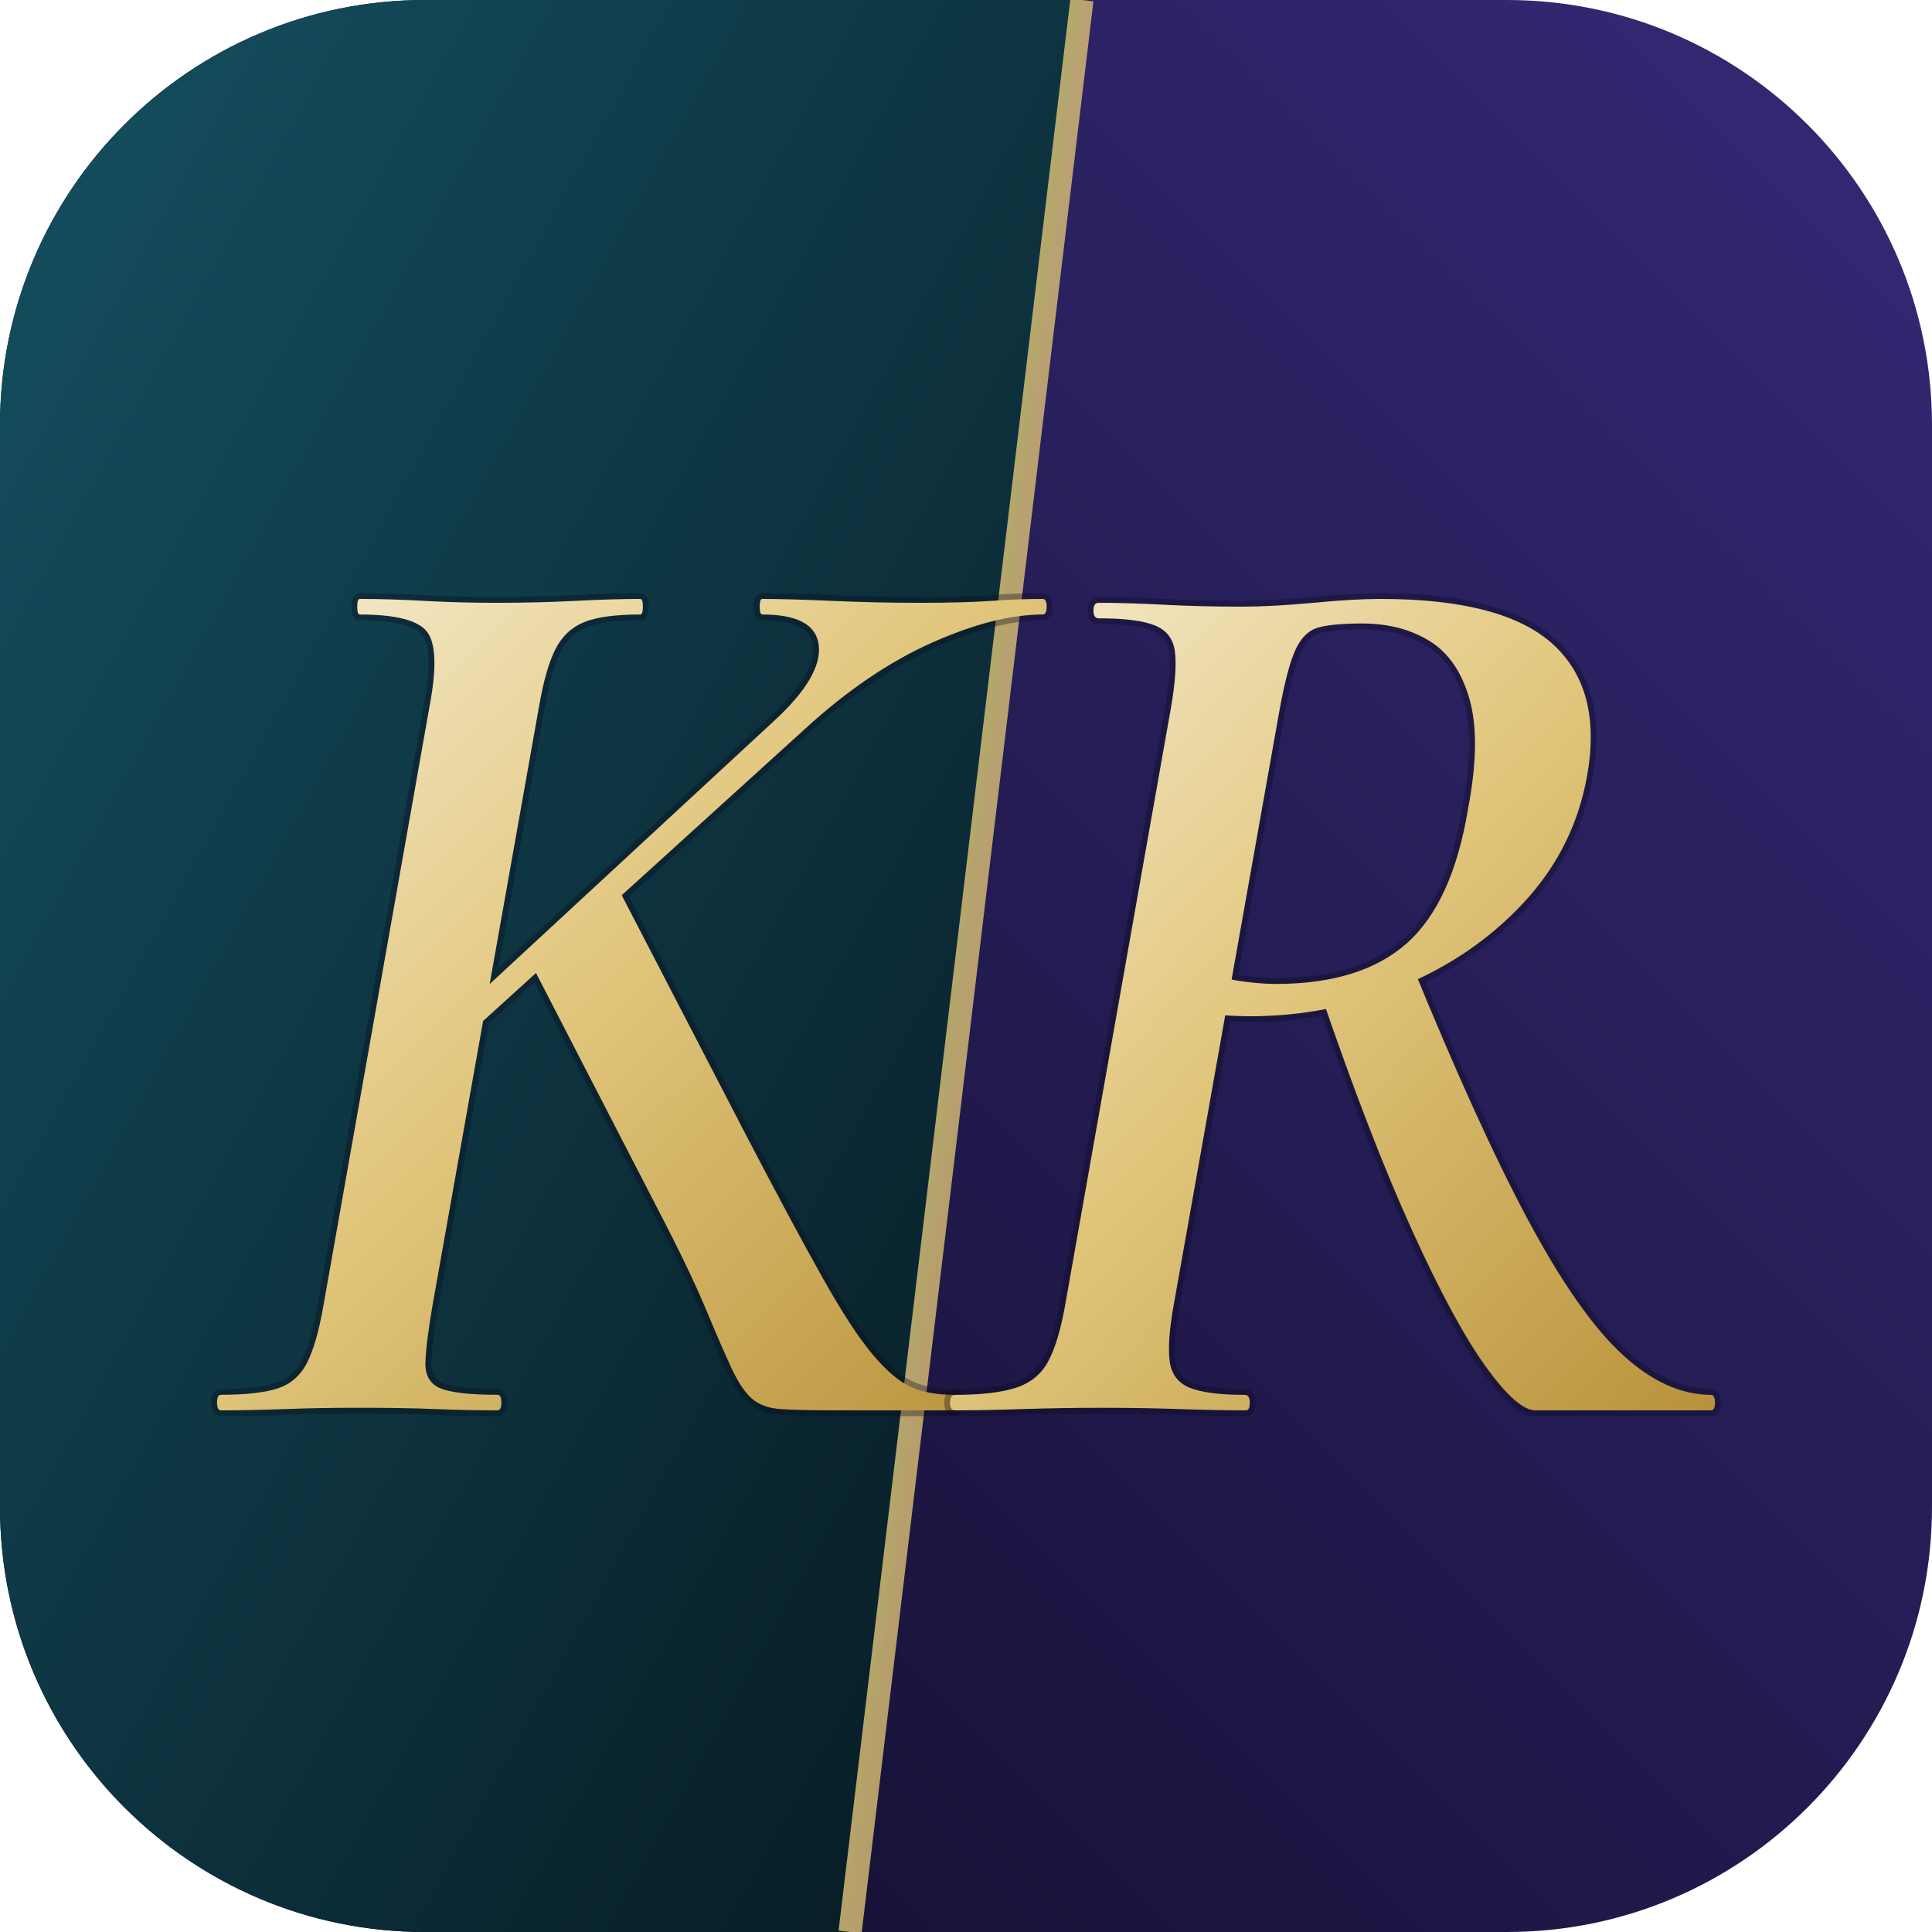
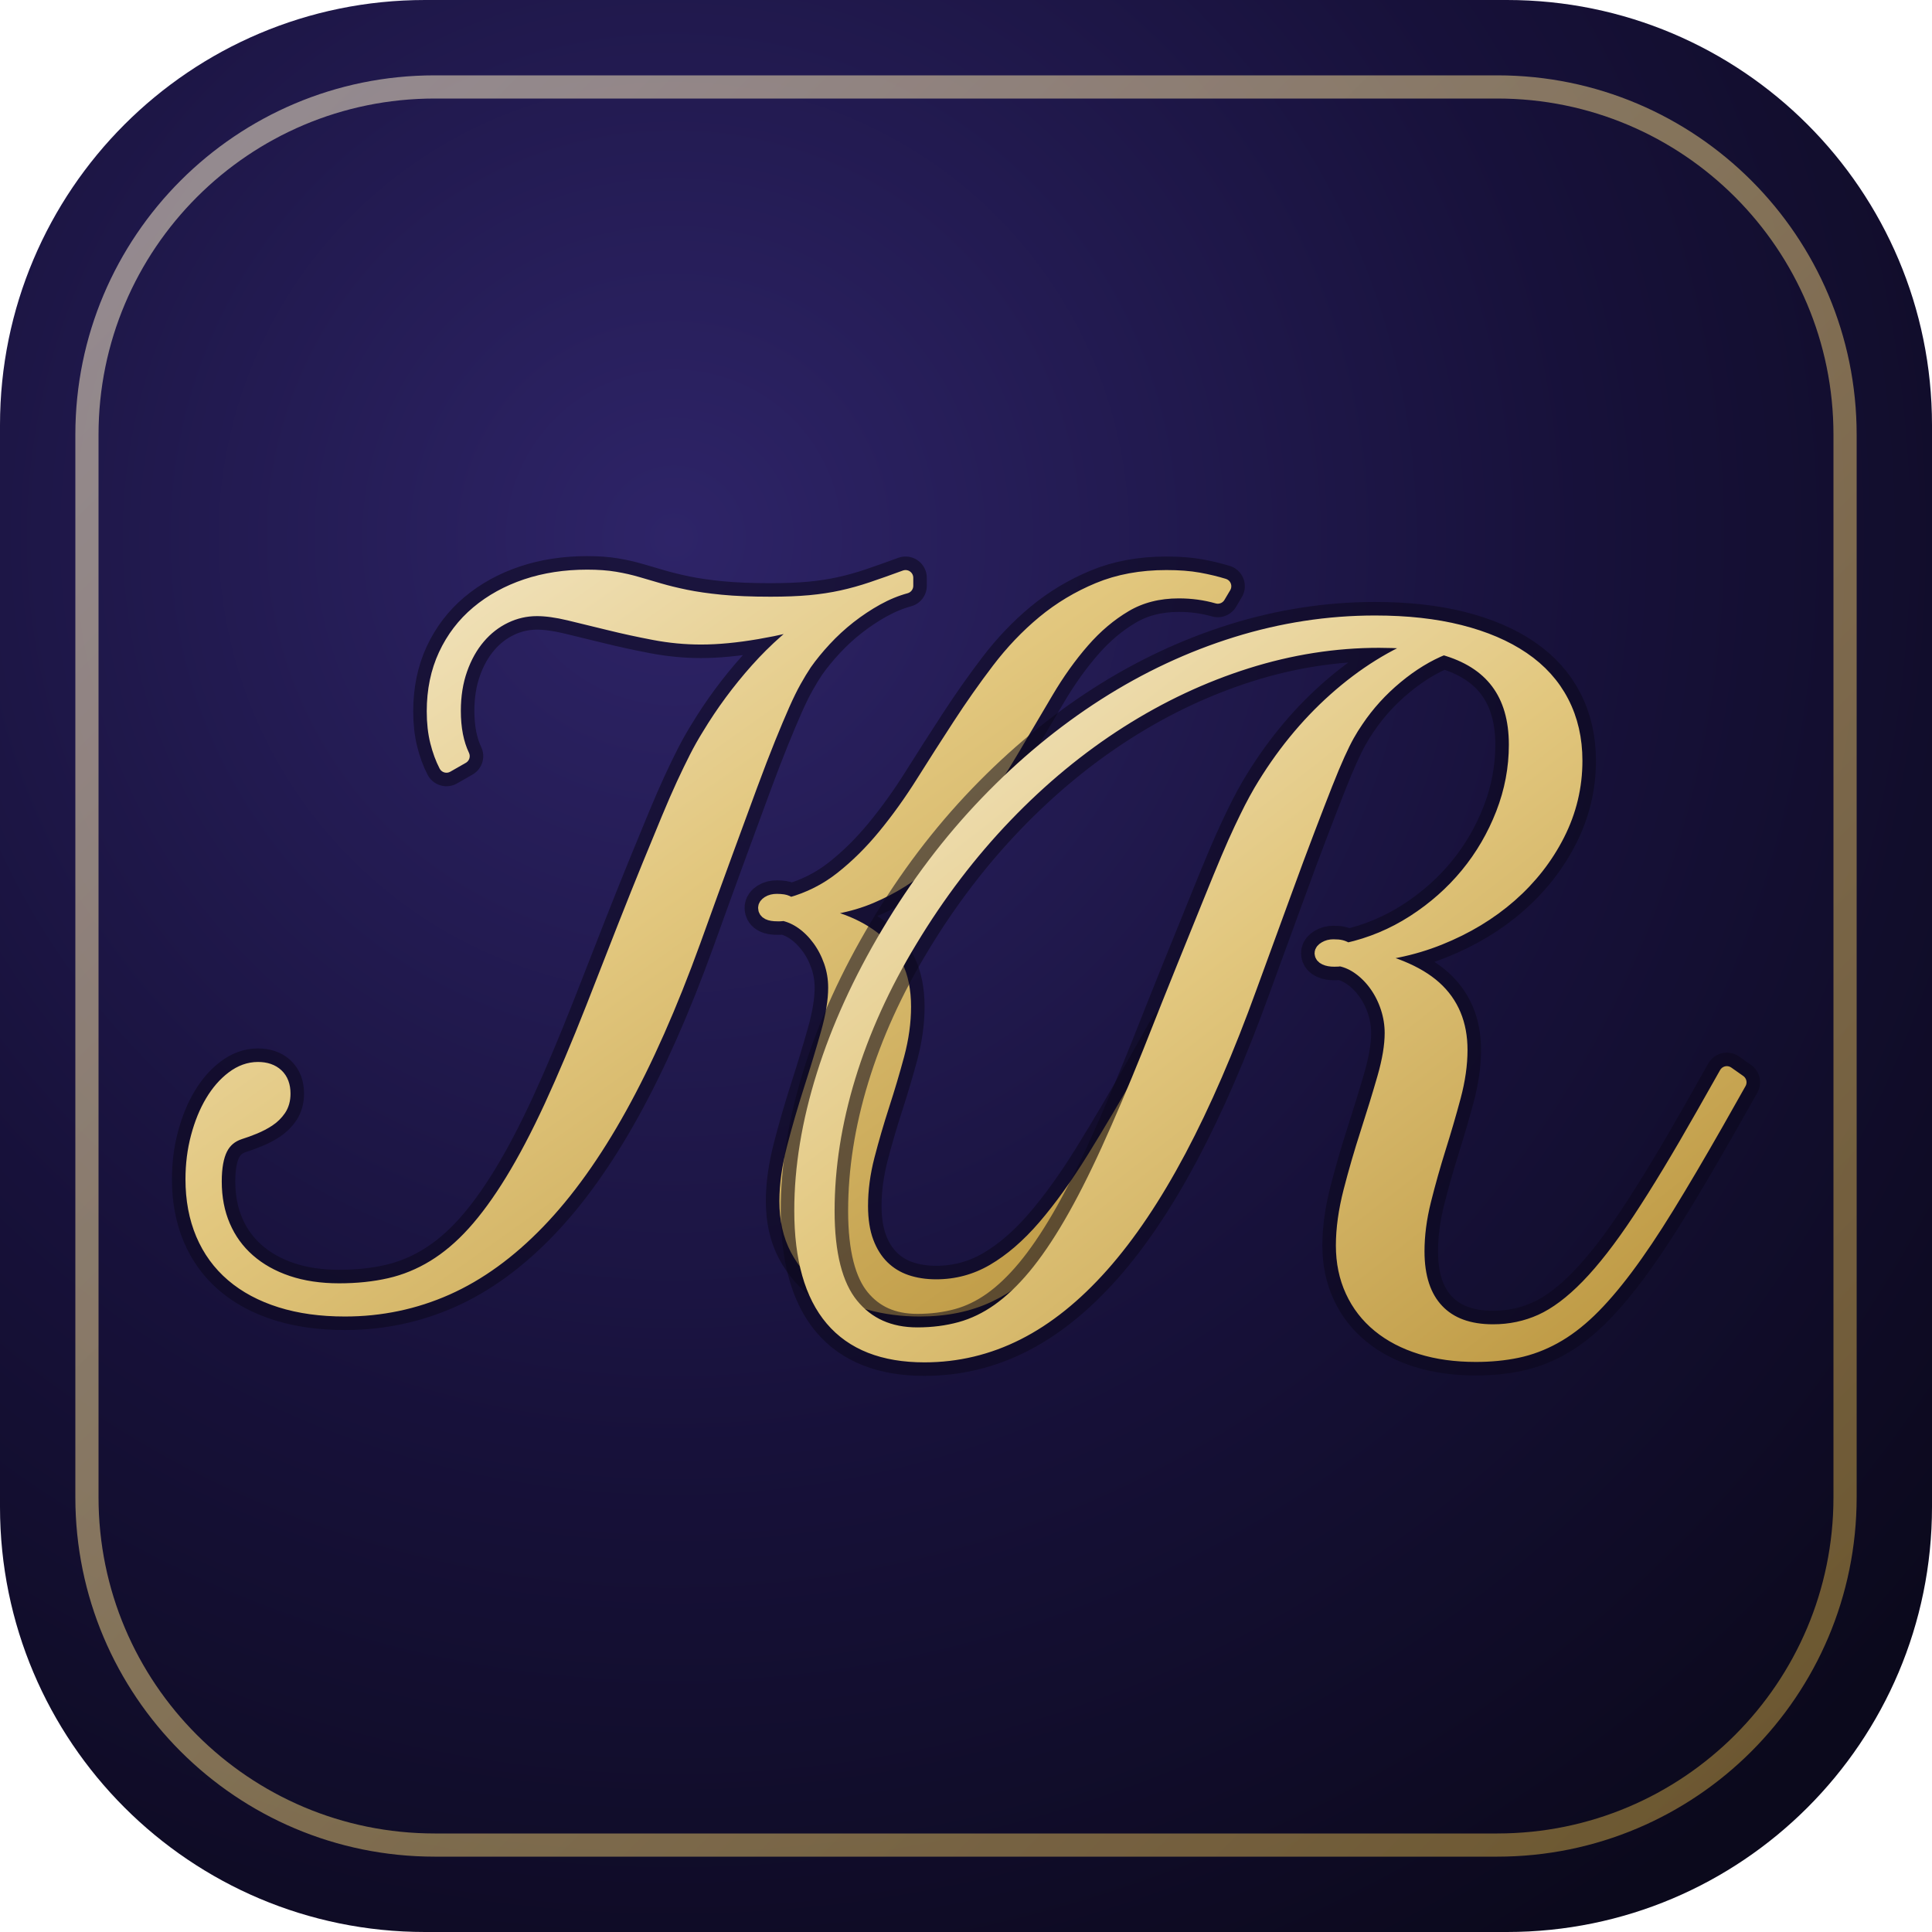
<svg xmlns="http://www.w3.org/2000/svg" width="512" height="512" viewBox="0 0 512 512">
  <defs>
    <linearGradient id="gold" x1="0" y1="0" x2="1" y2="1">
      <stop offset="0" stop-color="#f6ecd2" />
      <stop offset="0.45" stop-color="#e2c77e" />
      <stop offset="1" stop-color="#b8923a" />
    </linearGradient>
    <radialGradient id="plum" cx="35%" cy="28%" r="85%">
      <stop offset="0" stop-color="#2e2468" />
      <stop offset="0.55" stop-color="#17113a" />
      <stop offset="1" stop-color="#0b091c" />
    </radialGradient>
    <linearGradient id="sea" x1="0" y1="0" x2="1" y2="1">
      <stop offset="0" stop-color="#155061" />
      <stop offset="1" stop-color="#061820" />
    </linearGradient>
    <linearGradient id="pl2" x1="1" y1="0" x2="0" y2="1">
      <stop offset="0" stop-color="#352a78" />
      <stop offset="1" stop-color="#0f0b26" />
    </linearGradient>
    <clipPath id="sq">
      <rect width="512" height="512" rx="112.64" />
    </clipPath>
  </defs>
-   <g clip-path="url(#sq)">
-     <rect width="512" height="512" fill="url(#pl2)" />
-     <polygon points="0,0 286.72,0 225.28,512 0,512" fill="url(#sea)" />
-     <line x1="286.72" y1="0" x2="225.28" y2="512" stroke="url(#gold)" stroke-width="6.144" stroke-opacity="0.8" />
-   </g>
-   <path d="M58.55 373.76L58.55 373.76Q57.52 373.76 57.52 371.70Q57.52 369.63 58.55 369.63L58.55 369.63Q68.53 369.63 73.69 367.91Q78.85 366.19 81.43 361.03Q84.01 355.87 85.73 345.89L85.73 345.89L113.94 186.59Q116.69 171.79 113.08 167.32Q109.47 162.85 95.36 162.85L95.36 162.85Q94.67 162.85 94.67 160.78Q94.67 158.72 95.36 158.72L95.36 158.72Q103.28 158.72 112.39 159.24Q121.51 159.75 131.83 159.75L131.83 159.75Q142.50 159.75 152.48 159.24Q162.45 158.72 169.68 158.72L169.68 158.72Q170.37 158.72 170.37 160.78Q170.37 162.85 169.68 162.85L169.68 162.85Q159.70 162.85 154.71 164.91Q149.72 166.98 147.14 172.14Q144.56 177.30 142.84 187.28L142.84 187.28L114.63 345.89Q112.91 355.87 112.74 361.03Q112.57 366.19 116.69 367.91Q120.82 369.63 131.83 369.63L131.83 369.63Q132.87 369.63 132.87 371.70Q132.87 373.76 131.83 373.76L131.83 373.76Q123.58 373.76 115.49 373.42Q107.40 373.07 95.02 373.07L95.02 373.07Q84.70 373.07 75.41 373.42Q66.12 373.76 58.55 373.76ZM221.29 373.76L221.29 373.76Q211.66 373.76 206.84 373.42Q202.02 373.07 199.27 370.66Q196.52 368.25 193.94 362.75Q191.36 357.24 187.06 346.92Q182.75 336.60 174.15 320.09L174.15 320.09L140.78 255.40L163.83 235.45L197.89 301.16Q210.28 324.90 218.02 338.67Q225.76 352.43 231.27 358.97Q236.77 365.50 241.42 367.57Q246.06 369.63 252.60 369.63L252.60 369.63Q253.63 369.63 253.63 371.70Q253.63 373.76 252.60 373.76L252.60 373.76Q240.21 373.76 232.47 373.76Q224.73 373.76 221.29 373.76ZM116.69 280.86L108.44 280.52L205.12 191.06Q217.85 179.36 216.99 171.11Q216.13 162.85 202.02 162.85L202.02 162.85Q201.33 162.85 201.33 160.78Q201.33 158.72 202.02 158.72L202.02 158.72Q208.90 158.72 220.43 159.24Q231.96 159.75 243.65 159.75L243.65 159.75Q255.70 159.75 262.75 159.24Q269.80 158.72 276.34 158.72L276.34 158.72Q277.37 158.72 277.37 160.78Q277.37 162.85 276.34 162.85L276.34 162.85Q263.61 162.85 246.75 170.42Q229.89 177.99 213.38 193.13L213.38 193.13L116.69 280.86Z" fill="url(#gold)" stroke="#0b091c" stroke-opacity="0.35" stroke-width="3.072" paint-order="stroke" />
-   <path d="M253.14 373.76L253.14 373.76Q251.77 373.76 251.77 371.71Q251.77 369.65 253.14 369.65L253.14 369.65Q263.41 369.65 269.24 367.77Q275.06 365.88 277.80 360.75Q280.54 355.61 282.25 346.02L282.25 346.02L310.33 187.48Q312.04 177.55 311.35 172.59Q310.67 167.62 306.05 165.74Q301.42 163.86 291.15 163.86L291.15 163.86Q289.78 163.86 289.78 161.80Q289.78 159.75 291.15 159.75L291.15 159.75Q298.68 159.75 308.44 160.26Q318.20 160.77 329.16 160.77L329.16 160.77Q337.03 160.77 347.99 159.75Q358.95 158.72 365.80 158.72L365.80 158.72Q398.33 158.72 411.51 170.70Q424.69 182.69 420.59 205.63L420.59 205.63Q417.16 224.81 403.81 239.19Q390.45 253.57 371.28 261.45Q352.10 269.32 331.21 269.32L331.21 269.32Q329.16 269.32 325.91 269.15Q322.65 268.98 321.63 268.64L321.63 268.64L323.34 258.71Q326.08 259.73 330.53 260.25Q334.98 260.76 338.06 260.76L338.06 260.76Q360.66 260.76 372.82 249.98Q384.97 239.19 389.08 214.19L389.08 214.19Q392.51 196.04 389.43 185.26Q386.34 174.47 378.81 169.85Q371.28 165.23 361.00 165.23L361.00 165.23Q353.47 165.23 349.53 166.25Q345.60 167.28 343.37 172.07Q341.14 176.87 339.09 188.17L339.09 188.17L311.01 346.02Q309.30 355.61 309.98 360.75Q310.67 365.88 315.29 367.77Q319.91 369.65 329.84 369.65L329.84 369.65Q331.21 369.65 331.21 371.71Q331.21 373.76 330.19 373.76L330.19 373.76Q322.31 373.76 312.72 373.42Q303.14 373.08 291.84 373.08L291.84 373.08Q281.22 373.08 270.95 373.42Q260.67 373.76 253.14 373.76ZM406.89 373.76L406.89 373.76Q402.09 373.76 393.71 362.12Q385.32 350.48 374.19 325.99Q363.06 301.51 350.05 263.50L350.05 263.50L374.02 255.28Q391.48 298.09 404.83 323.08Q418.19 348.08 429.83 358.86Q441.47 369.65 453.46 369.65L453.46 369.65Q454.48 369.65 454.48 371.71Q454.48 373.76 453.46 373.76L453.46 373.76Q434.97 373.76 423.67 373.76Q412.37 373.76 406.89 373.76Z" fill="url(#gold)" stroke="#0b091c" stroke-opacity="0.35" stroke-width="3.072" paint-order="stroke" />
+   <rect width="512" height="512" rx="112.64" fill="url(#plum)" />
+   <rect x="23.04" y="23.04" width="465.92" height="465.92" rx="92.16" fill="none" stroke="url(#gold)" stroke-opacity="0.55" stroke-width="6.144" />
+   <path d="M122.43 200.38L118.32 202.73Q116.91 200.02 116.03 196.50Q115.14 192.97 115.14 188.51L115.14 188.51Q115.14 180.28 118.20 173.69Q121.26 167.11 126.72 162.53Q132.19 157.94 139.54 155.47Q146.88 153.01 155.58 153.01L155.58 153.01Q159.81 153.01 162.93 153.54Q166.04 154.06 168.86 154.89Q171.68 155.71 174.68 156.59Q177.68 157.47 181.68 158.30Q185.67 159.12 191.08 159.65Q196.49 160.18 204.24 160.18L204.24 160.18Q210.12 160.18 214.65 159.77Q219.17 159.35 223.17 158.47Q227.17 157.59 231.16 156.24Q235.16 154.89 239.98 153.12L239.98 153.12L239.98 155.24Q236.10 156.30 232.28 158.41Q228.46 160.53 224.93 163.29Q221.41 166.05 218.41 169.29Q215.41 172.52 213.18 175.69L213.18 175.69Q211.77 177.81 210.36 180.34Q208.95 182.86 207.30 186.57Q205.66 190.27 203.54 195.50Q201.42 200.73 198.66 208.19Q195.90 215.66 192.20 225.77Q188.49 235.88 183.67 249.28L183.67 249.28Q174.39 274.90 164.16 293.36Q153.94 311.81 142.47 323.68Q131.01 335.55 118.32 341.20Q105.62 346.84 91.40 346.84L91.40 346.84Q81.88 346.84 74.42 344.49Q66.95 342.14 61.78 337.73Q56.61 333.32 53.90 326.92Q51.20 320.51 51.20 312.52L51.20 312.52Q51.20 306.64 52.61 301.35Q54.02 296.06 56.37 292.12Q58.72 288.18 61.84 285.83Q64.95 283.48 68.36 283.48L68.36 283.48Q71.42 283.48 73.18 285.13Q74.94 286.77 74.94 289.83L74.94 289.83Q74.94 292.18 73.83 293.83Q72.71 295.47 71.01 296.59Q69.30 297.71 67.30 298.53Q65.31 299.35 63.42 299.94L63.42 299.94Q59.90 301.11 58.31 304.29Q56.72 307.46 56.72 313.10L56.72 313.10Q56.72 319.69 59.02 325.03Q61.31 330.38 65.66 334.20Q70.01 338.02 76.12 340.08Q82.23 342.14 89.87 342.14L89.87 342.14Q97.16 342.14 103.33 340.73Q109.50 339.32 115.09 335.91Q120.67 332.50 125.72 326.92Q130.78 321.33 135.89 312.99Q141.00 304.64 146.24 293.30Q151.47 281.95 157.34 267.03L157.34 267.03Q162.05 254.92 165.69 245.69Q169.33 236.46 172.21 229.41Q175.09 222.36 177.27 217.13Q179.44 211.90 181.26 207.96Q183.09 204.02 184.67 200.91Q186.26 197.79 188.02 194.97L188.02 194.97Q193.55 185.80 200.78 177.69Q208.01 169.58 216.82 163.59L216.82 163.59Q208.83 165.94 200.60 167.35Q192.37 168.76 185.79 168.76L185.79 168.76Q179.56 168.76 173.39 167.58Q167.22 166.41 161.52 165.00Q155.82 163.59 150.88 162.41Q145.94 161.23 142.30 161.23L142.30 161.23Q137.83 161.23 133.78 163.17Q129.72 165.11 126.66 168.70Q123.61 172.28 121.85 177.28Q120.08 182.28 120.08 188.39L120.08 188.39Q120.08 195.44 122.43 200.38L122.43 200.38ZM324.26 155.36L322.73 157.94Q317.79 156.53 312.39 156.53L312.39 156.53Q304.28 156.53 298.10 160.18Q291.93 163.82 286.76 169.76Q281.59 175.69 277.12 183.27Q272.66 190.86 267.95 198.79Q263.25 206.72 257.96 214.31Q252.67 221.89 245.97 227.82Q239.27 233.76 230.69 237.40Q222.11 241.05 210.94 241.05L210.94 241.05Q216.94 242.22 222.11 243.99Q227.28 245.75 231.16 248.69Q235.04 251.63 237.22 256.04Q239.39 260.44 239.39 266.79L239.39 266.79Q239.39 272.90 237.63 279.49Q235.86 286.07 233.69 292.77Q231.52 299.47 229.75 306.29Q227.99 313.10 227.99 319.57L227.99 319.57Q227.99 325.21 229.52 329.27Q231.05 333.32 233.75 335.97Q236.45 338.61 240.10 339.85Q243.74 341.08 248.09 341.08L248.09 341.08Q256.32 341.08 263.37 336.97Q270.42 332.85 276.95 325.27Q283.47 317.69 290.05 307.05Q296.64 296.41 304.04 283.36L304.04 283.36L310.15 272.55L313.21 274.78L307.21 285.60Q298.40 301.11 291.29 312.63Q284.18 324.15 277.06 331.73Q269.95 339.32 262.02 343.08Q254.08 346.84 243.74 346.84L243.74 346.84Q236.69 346.84 230.34 345.08Q223.99 343.31 219.11 339.79Q214.24 336.26 211.41 330.91Q208.59 325.56 208.59 318.28L208.59 318.28Q208.59 311.81 210.59 304.11Q212.59 296.41 215.06 288.71Q217.53 281.01 219.53 273.96Q221.52 266.91 221.52 261.74L221.52 261.74Q221.52 258.09 220.35 254.74Q219.17 251.39 217.23 248.75Q215.29 246.10 212.83 244.34Q210.36 242.58 207.65 241.99L207.65 241.99Q207.18 242.11 206.71 242.11Q206.24 242.11 206.01 242.11L206.01 242.11Q202.95 242.11 202.95 240.58L202.95 240.58Q202.95 239.99 203.77 239.46Q204.60 238.93 205.89 238.93L205.89 238.93Q206.71 238.93 207.54 239.05Q208.36 239.17 209.42 239.87L209.42 239.87Q217.06 237.76 223.17 232.94Q229.28 228.12 234.63 221.59Q239.98 215.07 244.74 207.49Q249.50 199.91 254.44 192.33Q259.37 184.74 264.78 177.63Q270.19 170.52 276.71 165.11Q283.24 159.71 291.17 156.42Q299.10 153.12 309.10 153.12L309.10 153.12Q314.03 153.12 317.62 153.77Q321.20 154.42 324.26 155.36L324.26 155.36Z" fill="none" stroke="#0b091c" stroke-opacity="0.55" stroke-width="11.264" stroke-linejoin="round" />
+   <path d="M122.43 200.38L118.32 202.73Q116.91 200.02 116.03 196.50Q115.14 192.97 115.14 188.51L115.14 188.51Q115.14 180.28 118.20 173.69Q121.26 167.11 126.72 162.53Q132.19 157.94 139.54 155.47Q146.88 153.01 155.58 153.01L155.58 153.01Q159.81 153.01 162.93 153.54Q166.04 154.06 168.86 154.89Q171.68 155.71 174.68 156.59Q177.68 157.47 181.68 158.30Q185.67 159.12 191.08 159.65Q196.49 160.18 204.24 160.18L204.24 160.18Q210.12 160.18 214.65 159.77Q219.17 159.35 223.17 158.47Q227.17 157.59 231.16 156.24Q235.16 154.89 239.98 153.12L239.98 153.12L239.98 155.24Q236.10 156.30 232.28 158.41Q228.46 160.53 224.93 163.29Q221.41 166.05 218.41 169.29Q215.41 172.52 213.18 175.69L213.18 175.69Q211.77 177.81 210.36 180.34Q208.95 182.86 207.30 186.57Q205.66 190.27 203.54 195.50Q201.42 200.73 198.66 208.19Q195.90 215.66 192.20 225.77Q188.49 235.88 183.67 249.28L183.67 249.28Q174.39 274.90 164.16 293.36Q153.94 311.81 142.47 323.68Q131.01 335.55 118.32 341.20Q105.62 346.84 91.40 346.84L91.40 346.84Q81.88 346.84 74.42 344.49Q66.95 342.14 61.78 337.73Q56.61 333.32 53.90 326.92Q51.20 320.51 51.20 312.52L51.20 312.52Q51.20 306.64 52.61 301.35Q54.02 296.06 56.37 292.12Q58.72 288.18 61.84 285.83Q64.95 283.48 68.36 283.48L68.36 283.48Q71.42 283.48 73.18 285.13Q74.94 286.77 74.94 289.83L74.94 289.83Q74.94 292.18 73.83 293.83Q72.71 295.47 71.01 296.59Q69.30 297.71 67.30 298.53Q65.31 299.35 63.42 299.94L63.42 299.94Q59.90 301.11 58.31 304.29Q56.72 307.46 56.72 313.10L56.72 313.10Q56.72 319.69 59.02 325.03Q61.31 330.38 65.66 334.20Q70.01 338.02 76.12 340.08Q82.23 342.14 89.87 342.14L89.87 342.14Q97.16 342.14 103.33 340.73Q109.50 339.32 115.09 335.91Q120.67 332.50 125.72 326.92Q130.78 321.33 135.89 312.99Q141.00 304.64 146.24 293.30Q151.47 281.95 157.34 267.03L157.34 267.03Q162.05 254.92 165.69 245.69Q169.33 236.46 172.21 229.41Q175.09 222.36 177.27 217.13Q179.44 211.90 181.26 207.96Q183.09 204.02 184.67 200.91Q186.26 197.79 188.02 194.97L188.02 194.97Q193.55 185.80 200.78 177.69Q208.01 169.58 216.82 163.59L216.82 163.59Q208.83 165.94 200.60 167.35Q192.37 168.76 185.79 168.76L185.79 168.76Q179.56 168.76 173.39 167.58Q167.22 166.41 161.52 165.00Q155.82 163.59 150.88 162.41Q145.94 161.23 142.30 161.23L142.30 161.23Q137.83 161.23 133.78 163.17Q129.72 165.11 126.66 168.70Q123.61 172.28 121.85 177.28Q120.08 182.28 120.08 188.39L120.08 188.39Q120.08 195.44 122.43 200.38L122.43 200.38ZM324.26 155.36L322.73 157.94Q317.79 156.53 312.39 156.53L312.39 156.53Q304.28 156.53 298.10 160.18Q291.93 163.82 286.76 169.76Q281.59 175.69 277.12 183.27Q272.66 190.86 267.95 198.79Q263.25 206.72 257.96 214.31Q252.67 221.89 245.97 227.82Q239.27 233.76 230.69 237.40Q222.11 241.05 210.94 241.05L210.94 241.05Q216.94 242.22 222.11 243.99Q227.28 245.75 231.16 248.69Q235.04 251.63 237.22 256.04Q239.39 260.44 239.39 266.79L239.39 266.79Q239.39 272.90 237.63 279.49Q235.86 286.07 233.69 292.77Q231.52 299.47 229.75 306.29Q227.99 313.10 227.99 319.57L227.99 319.57Q227.99 325.21 229.52 329.27Q231.05 333.32 233.75 335.97Q236.45 338.61 240.10 339.85Q243.74 341.08 248.09 341.08L248.09 341.08Q256.32 341.08 263.37 336.97Q270.42 332.85 276.95 325.27Q283.47 317.69 290.05 307.05Q296.64 296.41 304.04 283.36L304.04 283.36L310.15 272.55L313.21 274.78L307.21 285.60Q298.40 301.11 291.29 312.63Q284.18 324.15 277.06 331.73Q269.95 339.32 262.02 343.08Q254.08 346.84 243.74 346.84L243.74 346.84Q236.69 346.84 230.34 345.08Q223.99 343.31 219.11 339.79Q214.24 336.26 211.41 330.91Q208.59 325.56 208.59 318.28L208.59 318.28Q208.59 311.81 210.59 304.11Q212.59 296.41 215.06 288.71Q217.53 281.01 219.53 273.96Q221.52 266.91 221.52 261.74L221.52 261.74Q221.52 258.09 220.35 254.74Q219.17 251.39 217.23 248.75Q215.29 246.10 212.83 244.34Q210.36 242.58 207.65 241.99L207.65 241.99Q207.18 242.11 206.71 242.11Q206.24 242.11 206.01 242.11L206.01 242.11Q202.95 242.11 202.95 240.58L202.95 240.58Q202.95 239.99 203.77 239.46Q204.60 238.93 205.89 238.93L205.89 238.93Q206.71 238.93 207.54 239.05Q208.36 239.17 209.42 239.87L209.42 239.87Q217.06 237.76 223.17 232.94Q229.28 228.12 234.63 221.59Q239.98 215.07 244.74 207.49Q249.50 199.91 254.44 192.33Q259.37 184.74 264.78 177.63Q270.19 170.52 276.71 165.11Q283.24 159.71 291.17 156.42Q299.10 153.12 309.10 153.12L309.10 153.12Q314.03 153.12 317.62 153.77Q321.20 154.42 324.26 155.36L324.26 155.36Z" fill="url(#gold)" stroke="url(#gold)" stroke-width="4.096" stroke-linejoin="round" />
+   <path d="M244.99 358.99L244.99 358.99Q212.54 358.99 212.54 320.79L212.54 320.79Q212.54 303.75 218.42 285.00Q224.30 266.25 235.58 247.33L235.58 247.33Q246.98 228.17 261.62 212.94Q276.25 197.72 292.89 187.08Q309.52 176.45 327.68 170.80Q345.84 165.16 364.41 165.16L364.41 165.16Q376.99 165.16 386.80 167.63Q396.62 170.10 403.44 174.74Q410.26 179.38 413.78 186.20Q417.31 193.02 417.31 201.60L417.31 201.60Q417.31 211.83 412.67 220.99Q408.02 230.16 400.03 237.16Q392.04 244.15 381.34 248.44Q370.64 252.73 358.54 253.08L358.54 253.08Q373.23 255.79 380.05 261.90Q386.86 268.01 386.86 278.24L386.86 278.24Q386.86 284.00 385.10 290.58Q383.34 297.16 381.16 304.10Q378.99 311.03 377.22 318.09Q375.46 325.14 375.46 331.61L375.46 331.61Q375.46 341.95 380.69 347.47Q385.92 353.00 395.68 353.00L395.68 353.00Q402.50 353.00 408.49 350.30Q414.49 347.59 420.89 341.01Q427.30 334.43 434.65 323.32Q441.99 312.21 451.51 295.40L451.51 295.40L457.63 284.59L460.80 286.82L454.69 297.63Q447.52 310.21 441.70 319.67Q435.88 329.14 430.77 335.95Q425.65 342.77 421.07 347.18Q416.49 351.59 411.78 354.17Q407.08 356.76 402.03 357.82Q396.97 358.88 391.10 358.88L391.10 358.88Q383.10 358.88 376.64 356.88Q370.17 354.88 365.59 351.12Q361.00 347.36 358.54 342.01Q356.07 336.66 356.07 330.08L356.07 330.08Q356.07 323.49 358.06 315.74Q360.06 307.98 362.53 300.34Q365.00 292.70 367.00 285.76Q369.00 278.83 369.00 273.77L369.00 273.77Q369.00 270.36 367.94 267.07Q366.88 263.78 365.00 261.08Q363.12 258.37 360.59 256.49Q358.06 254.61 355.24 254.03L355.24 254.03Q354.77 254.14 353.60 254.14L353.60 254.14Q352.19 254.14 351.31 253.73Q350.42 253.32 350.42 252.61L350.42 252.61Q350.42 252.03 351.31 251.50Q352.19 250.97 353.36 250.97L353.36 250.97Q354.66 250.97 355.36 251.15Q356.07 251.32 357.01 251.91L357.01 251.91Q366.53 249.79 374.76 244.50Q382.98 239.21 388.98 231.93Q394.97 224.64 398.44 215.71Q401.91 206.77 401.91 197.37L401.91 197.37Q401.91 176.92 382.51 171.51L382.51 171.51Q376.05 174.09 369.88 179.21Q363.71 184.32 359.36 190.79L359.36 190.79Q358.06 192.67 356.95 194.66Q355.83 196.66 354.42 199.78Q353.01 202.89 351.13 207.65Q349.25 212.41 346.49 219.64Q343.72 226.87 340.02 237.04Q336.32 247.21 331.15 261.31L331.15 261.31Q322.10 286.35 312.34 304.75Q302.58 323.14 291.89 335.19Q281.19 347.24 269.55 353.12Q257.92 358.99 244.99 358.99ZM334.20 209.83L334.20 209.83Q342.55 195.72 353.95 185.55Q365.35 175.39 378.05 170.57L378.05 170.57Q375.34 170.10 372.17 169.86Q369.00 169.63 365.47 169.63L365.47 169.63Q347.84 169.63 330.32 175.15Q312.81 180.68 296.65 190.96Q280.48 201.25 266.32 216.00Q252.16 230.75 241.11 249.09L241.11 249.09Q230.29 266.96 224.71 285.23Q219.13 303.51 219.13 320.91L219.13 320.91Q219.13 338.07 225.53 345.95Q231.94 353.82 243.11 353.82L243.11 353.82Q249.22 353.82 254.57 352.35Q259.91 350.88 264.79 347.42Q269.67 343.95 274.37 338.31Q279.07 332.66 283.89 324.38Q288.71 316.09 293.83 304.86Q298.94 293.64 304.82 279.06L304.82 279.06Q310.11 265.66 314.04 255.96Q317.98 246.27 320.80 239.27Q323.62 232.28 325.56 227.69Q327.50 223.11 329.03 219.88Q330.56 216.65 331.73 214.35Q332.91 212.06 334.20 209.83Z" fill="none" stroke="#0b091c" stroke-opacity="0.55" stroke-width="11.264" stroke-linejoin="round" />
+   <path d="M244.99 358.99L244.99 358.99Q212.54 358.99 212.54 320.79L212.54 320.79Q212.54 303.75 218.42 285.00Q224.30 266.25 235.58 247.33L235.58 247.33Q246.98 228.17 261.62 212.94Q276.25 197.72 292.89 187.08Q309.52 176.45 327.68 170.80Q345.84 165.16 364.41 165.16L364.41 165.16Q376.99 165.16 386.80 167.63Q396.62 170.10 403.44 174.74Q410.26 179.38 413.78 186.20Q417.31 193.02 417.31 201.60L417.31 201.60Q417.31 211.83 412.67 220.99Q408.02 230.16 400.03 237.16Q392.04 244.15 381.34 248.44Q370.64 252.73 358.54 253.08L358.54 253.08Q373.23 255.79 380.05 261.90Q386.86 268.01 386.86 278.24L386.86 278.24Q386.86 284.00 385.10 290.58Q383.34 297.16 381.16 304.10Q378.99 311.03 377.22 318.09Q375.46 325.14 375.46 331.61L375.46 331.61Q375.46 341.95 380.69 347.47Q385.92 353.00 395.68 353.00L395.68 353.00Q402.50 353.00 408.49 350.30Q414.49 347.59 420.89 341.01Q427.30 334.43 434.65 323.32Q441.99 312.21 451.51 295.40L451.51 295.40L457.63 284.59L460.80 286.82L454.69 297.63Q447.52 310.21 441.70 319.67Q435.88 329.14 430.77 335.95Q425.65 342.77 421.07 347.18Q416.49 351.59 411.78 354.17Q407.08 356.76 402.03 357.82Q396.97 358.88 391.10 358.88L391.10 358.88Q383.10 358.88 376.64 356.88Q370.17 354.88 365.59 351.12Q361.00 347.36 358.54 342.01Q356.07 336.66 356.07 330.08L356.07 330.08Q356.07 323.49 358.06 315.74Q360.06 307.98 362.53 300.34Q365.00 292.70 367.00 285.76Q369.00 278.83 369.00 273.77L369.00 273.77Q369.00 270.36 367.94 267.07Q366.88 263.78 365.00 261.08Q363.12 258.37 360.59 256.49Q358.06 254.61 355.24 254.03L355.24 254.03Q354.77 254.14 353.60 254.14L353.60 254.14Q352.19 254.14 351.31 253.73Q350.42 253.32 350.42 252.61L350.42 252.61Q350.42 252.03 351.31 251.50Q352.19 250.97 353.36 250.97L353.36 250.97Q354.66 250.97 355.36 251.15Q356.07 251.32 357.01 251.91L357.01 251.91Q366.53 249.79 374.76 244.50Q382.98 239.21 388.98 231.93Q394.97 224.64 398.44 215.71Q401.91 206.77 401.91 197.37L401.91 197.37Q401.91 176.92 382.51 171.51L382.51 171.51Q376.05 174.09 369.88 179.21Q363.71 184.32 359.36 190.79L359.36 190.79Q358.06 192.67 356.95 194.66Q355.83 196.66 354.42 199.78Q353.01 202.89 351.13 207.65Q349.25 212.41 346.49 219.64Q343.72 226.87 340.02 237.04Q336.32 247.21 331.15 261.31L331.15 261.31Q322.10 286.35 312.34 304.75Q302.58 323.14 291.89 335.19Q281.19 347.24 269.55 353.12Q257.92 358.99 244.99 358.99ZM334.20 209.83L334.20 209.83Q342.55 195.72 353.95 185.55Q365.35 175.39 378.05 170.57L378.05 170.57Q375.34 170.10 372.17 169.86Q369.00 169.63 365.47 169.63L365.47 169.63Q347.84 169.63 330.32 175.15Q312.81 180.68 296.65 190.96Q280.48 201.25 266.32 216.00Q252.16 230.75 241.11 249.09L241.11 249.09Q230.29 266.96 224.71 285.23Q219.13 303.51 219.13 320.91L219.13 320.91Q219.13 338.07 225.53 345.95Q231.94 353.82 243.11 353.82L243.11 353.82Q249.22 353.82 254.57 352.35Q259.91 350.88 264.79 347.42Q269.67 343.95 274.37 338.31Q279.07 332.66 283.89 324.38Q288.71 316.09 293.83 304.86Q298.94 293.64 304.82 279.06L304.82 279.06Q310.11 265.66 314.04 255.96Q317.98 246.27 320.80 239.27Q323.62 232.28 325.56 227.69Q327.50 223.11 329.03 219.88Q330.56 216.65 331.73 214.35Q332.91 212.06 334.20 209.83Z" fill="url(#gold)" stroke="url(#gold)" stroke-width="4.096" stroke-linejoin="round" />
</svg>
